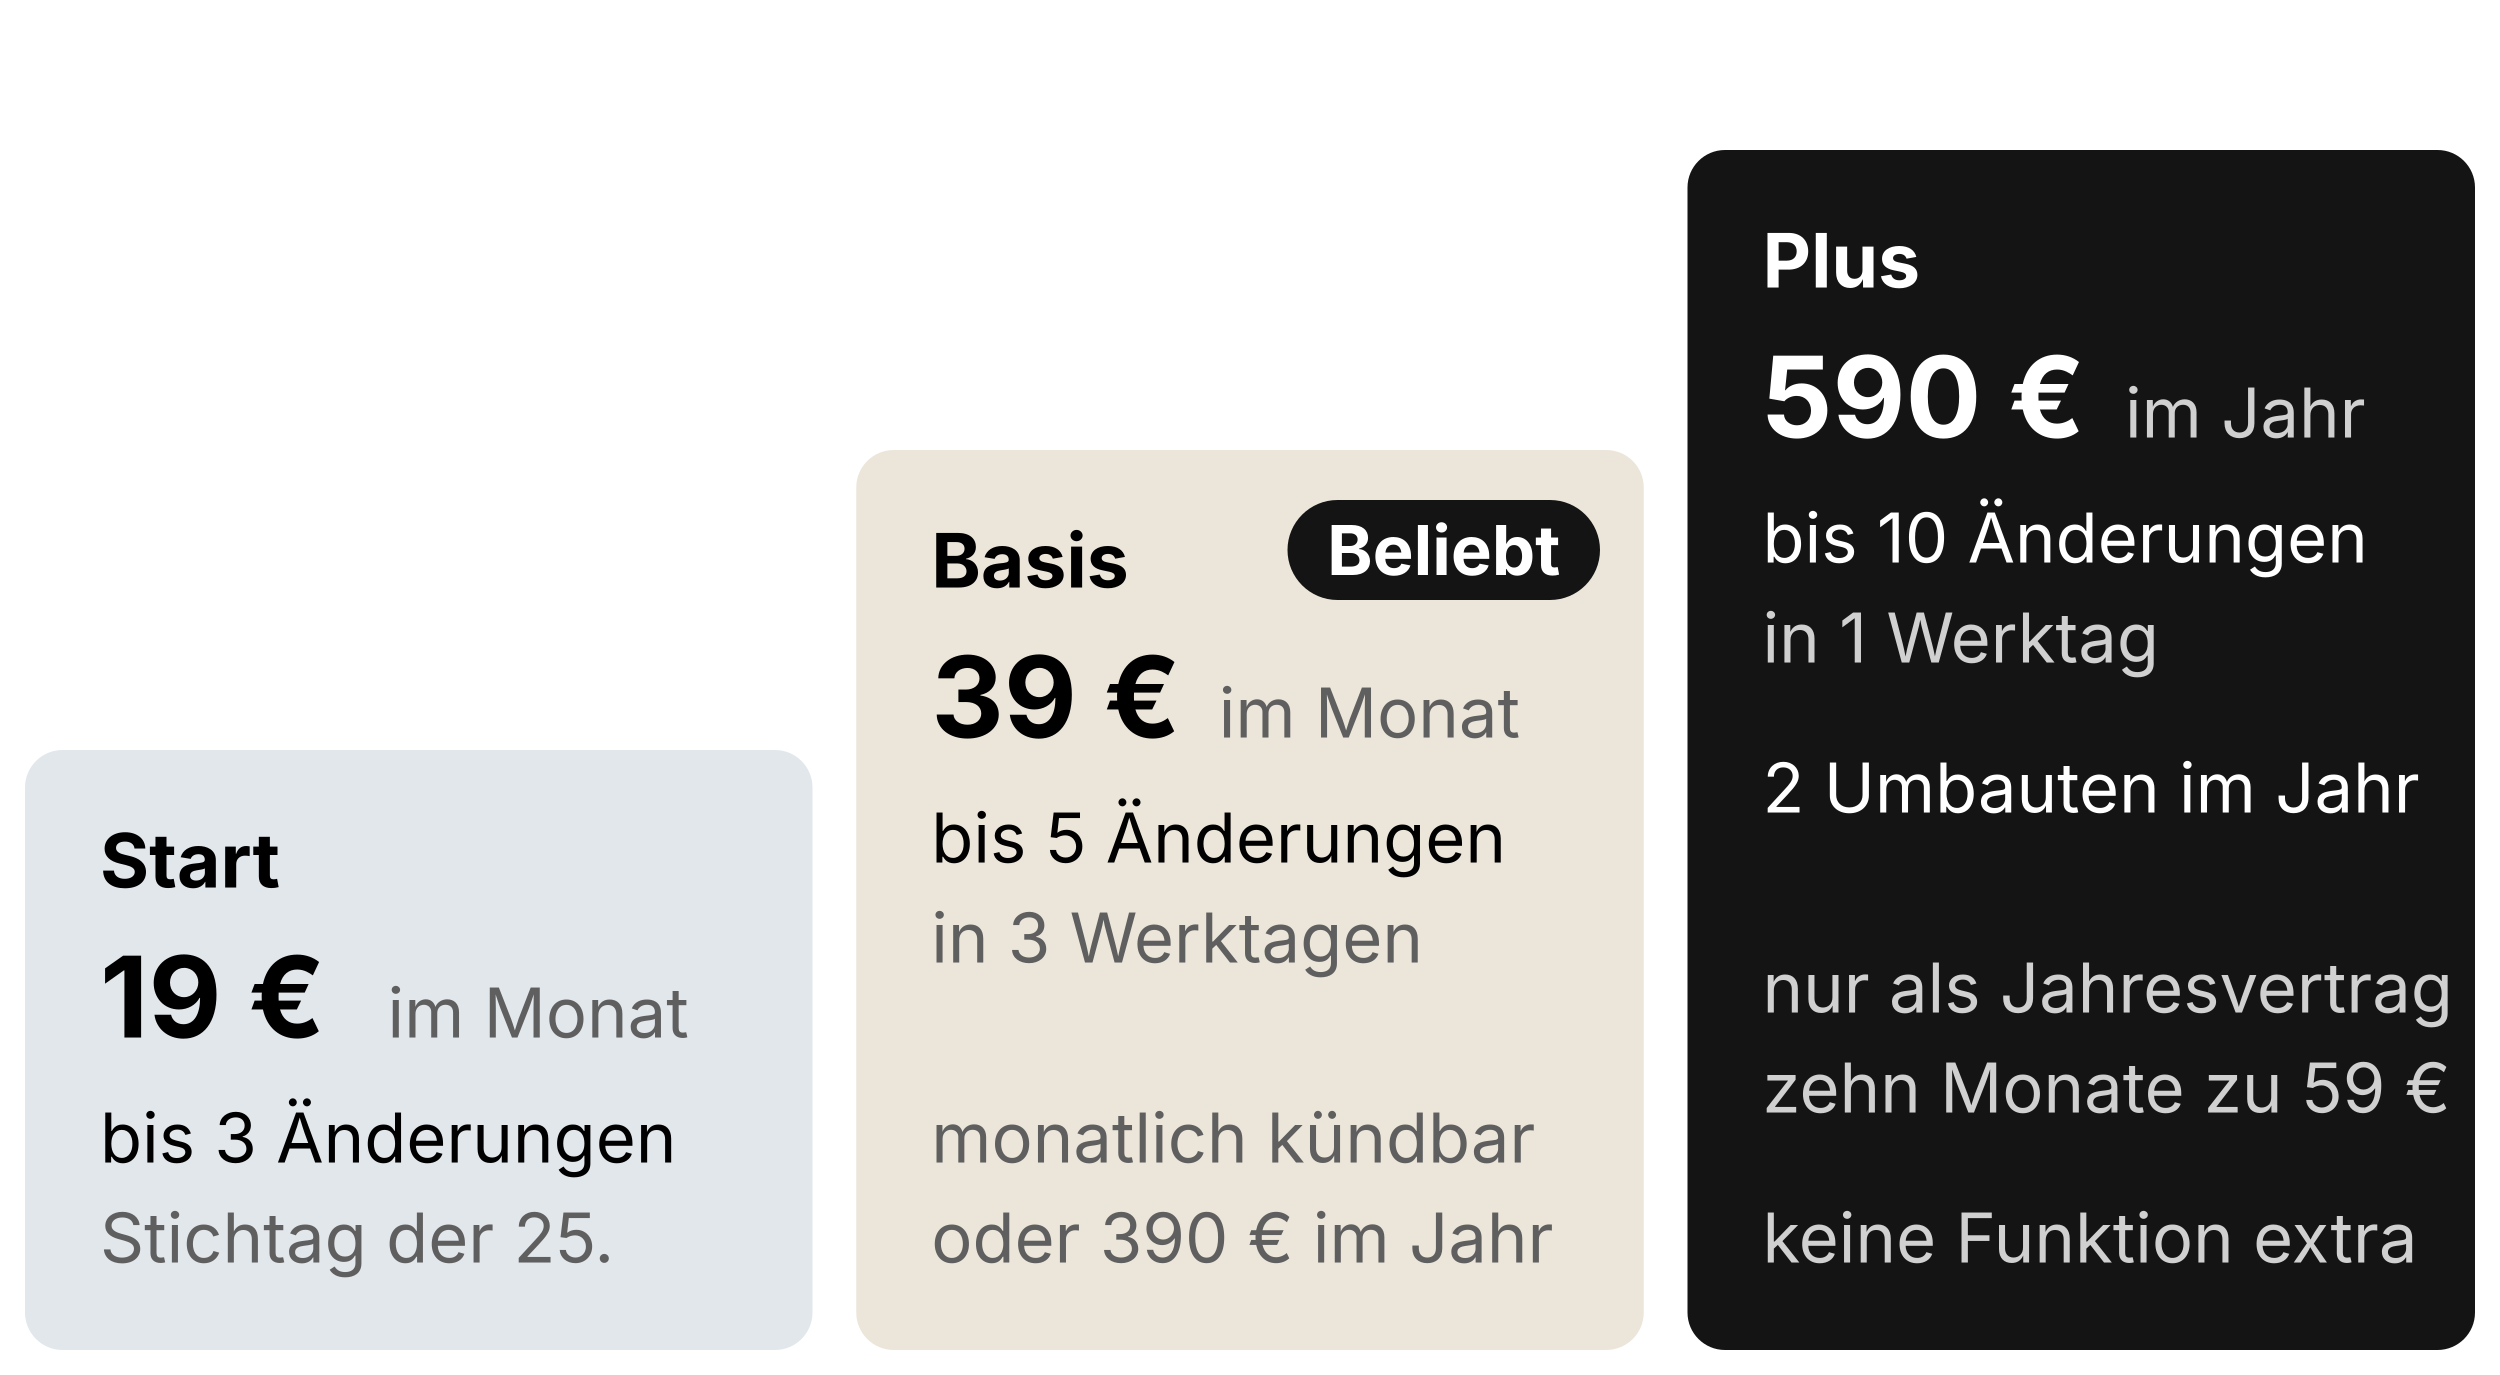
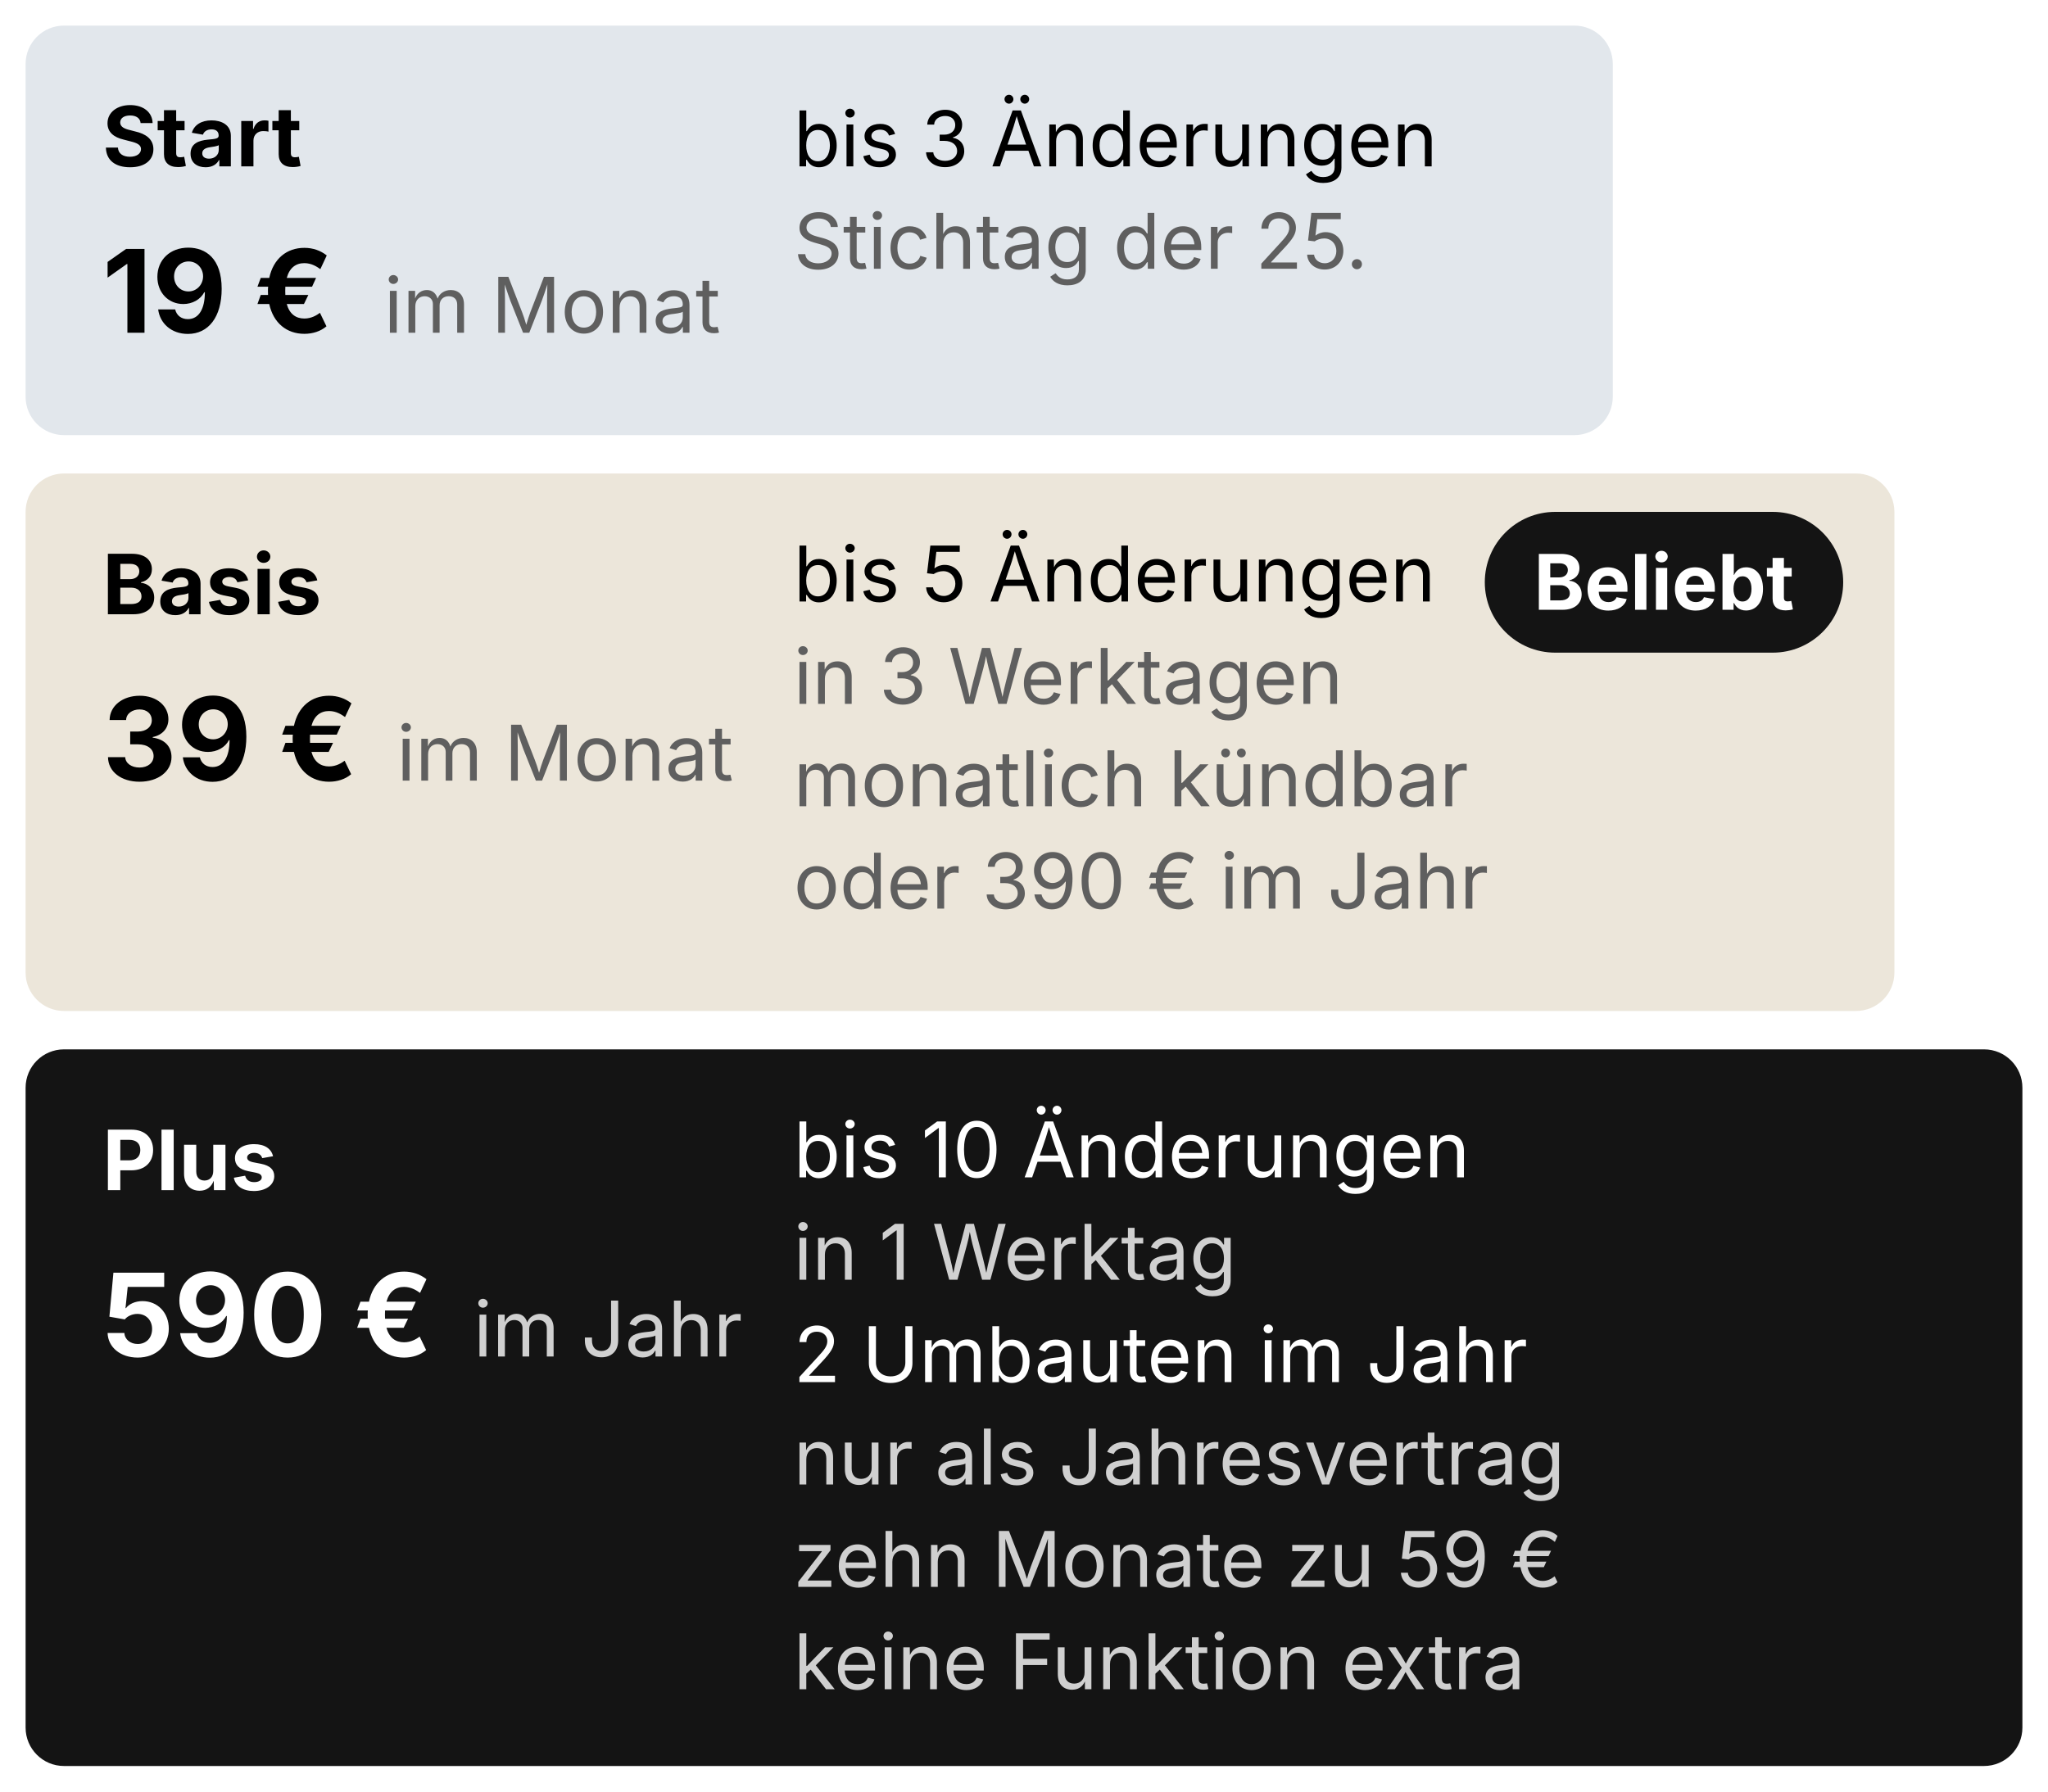
- <svg xmlns="http://www.w3.org/2000/svg" viewBox="0 0 400 220" role="img" aria-labelledby="ht-t ht-d" fill="currentColor" font-family="Inter, system-ui, sans-serif" font-size="12">
+ <svg xmlns="http://www.w3.org/2000/svg" id="g-ht" viewBox="0 0 320 280" role="img" aria-labelledby="ht-t ht-d" fill="currentColor" font-family="Inter, system-ui, sans-serif" font-size="12">
  <style>
-     .f1{fill:var(--lk-f1,#ece6da)}.f2{fill:var(--lk-f2,#e2e7ec)}.ink{fill:var(--lk-ink,#141414)}.p{fill:var(--lk-paper,#ffffff)}.on{fill:var(--lk-paper,#ffffff)}
-     .mu{fill:var(--lk-muted,#5f5f5f)}.h{font-weight:700}.s{font-size:11px}.xl{font-size:18px;font-weight:700}
+     #g-ht .f1{fill:var(--lk-f1,#ece6da)}#g-ht .f2{fill:var(--lk-f2,#e2e7ec)}#g-ht .ink{fill:var(--lk-ink,#141414)}#g-ht .on{fill:var(--lk-paper,#ffffff)}
+     #g-ht .mu{fill:var(--lk-muted,#5f5f5f)}#g-ht .h{font-weight:700}#g-ht .t{font-size:13px;font-weight:700}#g-ht .xl{font-size:18px;font-weight:700}
  </style>
-   <rect class="f2" x="4" y="120" width="126" height="96" rx="6" />
-   <text class="h" x="16" y="142">Start</text>
-   <text class="xl" x="16" y="166">19 €</text>
-   <text class="s mu" x="62" y="166">im Monat</text>
-   <text class="s" x="16" y="186">bis 3 Änderungen</text>
-   <text class="s mu" x="16" y="202">Stichtag der 25.</text>
-   <rect class="f1" x="137" y="72" width="126" height="144" rx="6" />
-   <rect class="ink" x="206" y="80" width="50" height="16" rx="8" />
-   <text class="s h on" x="231" y="92" text-anchor="middle">Beliebt</text>
-   <text class="h" x="149" y="94">Basis</text>
-   <text class="xl" x="149" y="118">39 €</text>
-   <text class="s mu" x="195" y="118">im Monat</text>
-   <text class="s" x="149" y="138">bis 5 Änderungen</text>
-   <text class="s mu" x="149" y="154">in 3 Werktagen</text>
-   <text class="s mu" x="149" y="186">monatlich kündbar</text>
-   <text class="s mu" x="149" y="202">oder 390 € im Jahr</text>
-   <rect class="ink" x="270" y="24" width="126" height="192" rx="6" />
-   <text class="h on" x="282" y="46">Plus</text>
-   <text class="xl on" x="282" y="70">590 €</text>
-   <text class="s on" x="340" y="70" opacity="0.8">im Jahr</text>
-   <text class="s on" x="282" y="90">bis 10 Änderungen</text>
-   <text class="s on" x="282" y="106" opacity="0.8">in 1 Werktag</text>
-   <text class="s on" x="282" y="130">2 Umbauten im Jahr</text>
-   <text class="s on" x="282" y="162" opacity="0.8">nur als Jahresvertrag</text>
-   <text class="s on" x="282" y="178" opacity="0.8">zehn Monate zu 59 €</text>
-   <text class="s on" x="282" y="202" opacity="0.8">keine Funktion extra</text>
+   <rect class="f2" x="4" y="4" width="248" height="64" rx="6" />
+   <text class="t" x="16" y="26">Start</text>
+   <text class="xl" x="16" y="52">19 €</text>
+   <text class="mu" x="60" y="52">im Monat</text>
+   <text x="124" y="26">bis 3 Änderungen</text>
+   <text class="mu" x="124" y="42">Stichtag der 25.</text>
+   <rect class="f1" x="4" y="74" width="292" height="84" rx="6" />
+   <rect class="ink" x="232" y="80" width="56" height="22" rx="11" />
+   <text class="h on" x="260" y="95.3" text-anchor="middle">Beliebt</text>
+   <text class="t" x="16" y="96">Basis</text>
+   <text class="xl" x="16" y="122">39 €</text>
+   <text class="mu" x="62" y="122">im Monat</text>
+   <text x="124" y="94">bis 5 Änderungen</text>
+   <text class="mu" x="124" y="110">in 3 Werktagen</text>
+   <text class="mu" x="124" y="126">monatlich kündbar</text>
+   <text class="mu" x="124" y="142">oder 390 € im Jahr</text>
+   <rect class="ink" x="4" y="164" width="312" height="112" rx="6" />
+   <text class="t on" x="16" y="186">Plus</text>
+   <text class="xl on" x="16" y="212">590 €</text>
+   <text class="on" x="74" y="212" opacity="0.8">im Jahr</text>
+   <text class="on" x="124" y="184">bis 10 Änderungen</text>
+   <text class="on" x="124" y="200" opacity="0.8">in 1 Werktag</text>
+   <text class="on" x="124" y="216">2 Umbauten im Jahr</text>
+   <text class="on" x="124" y="232" opacity="0.8">nur als Jahresvertrag</text>
+   <text class="on" x="124" y="248" opacity="0.8">zehn Monate zu 59 €</text>
+   <text class="on" x="124" y="264" opacity="0.8">keine Funktion extra</text>
</svg>
